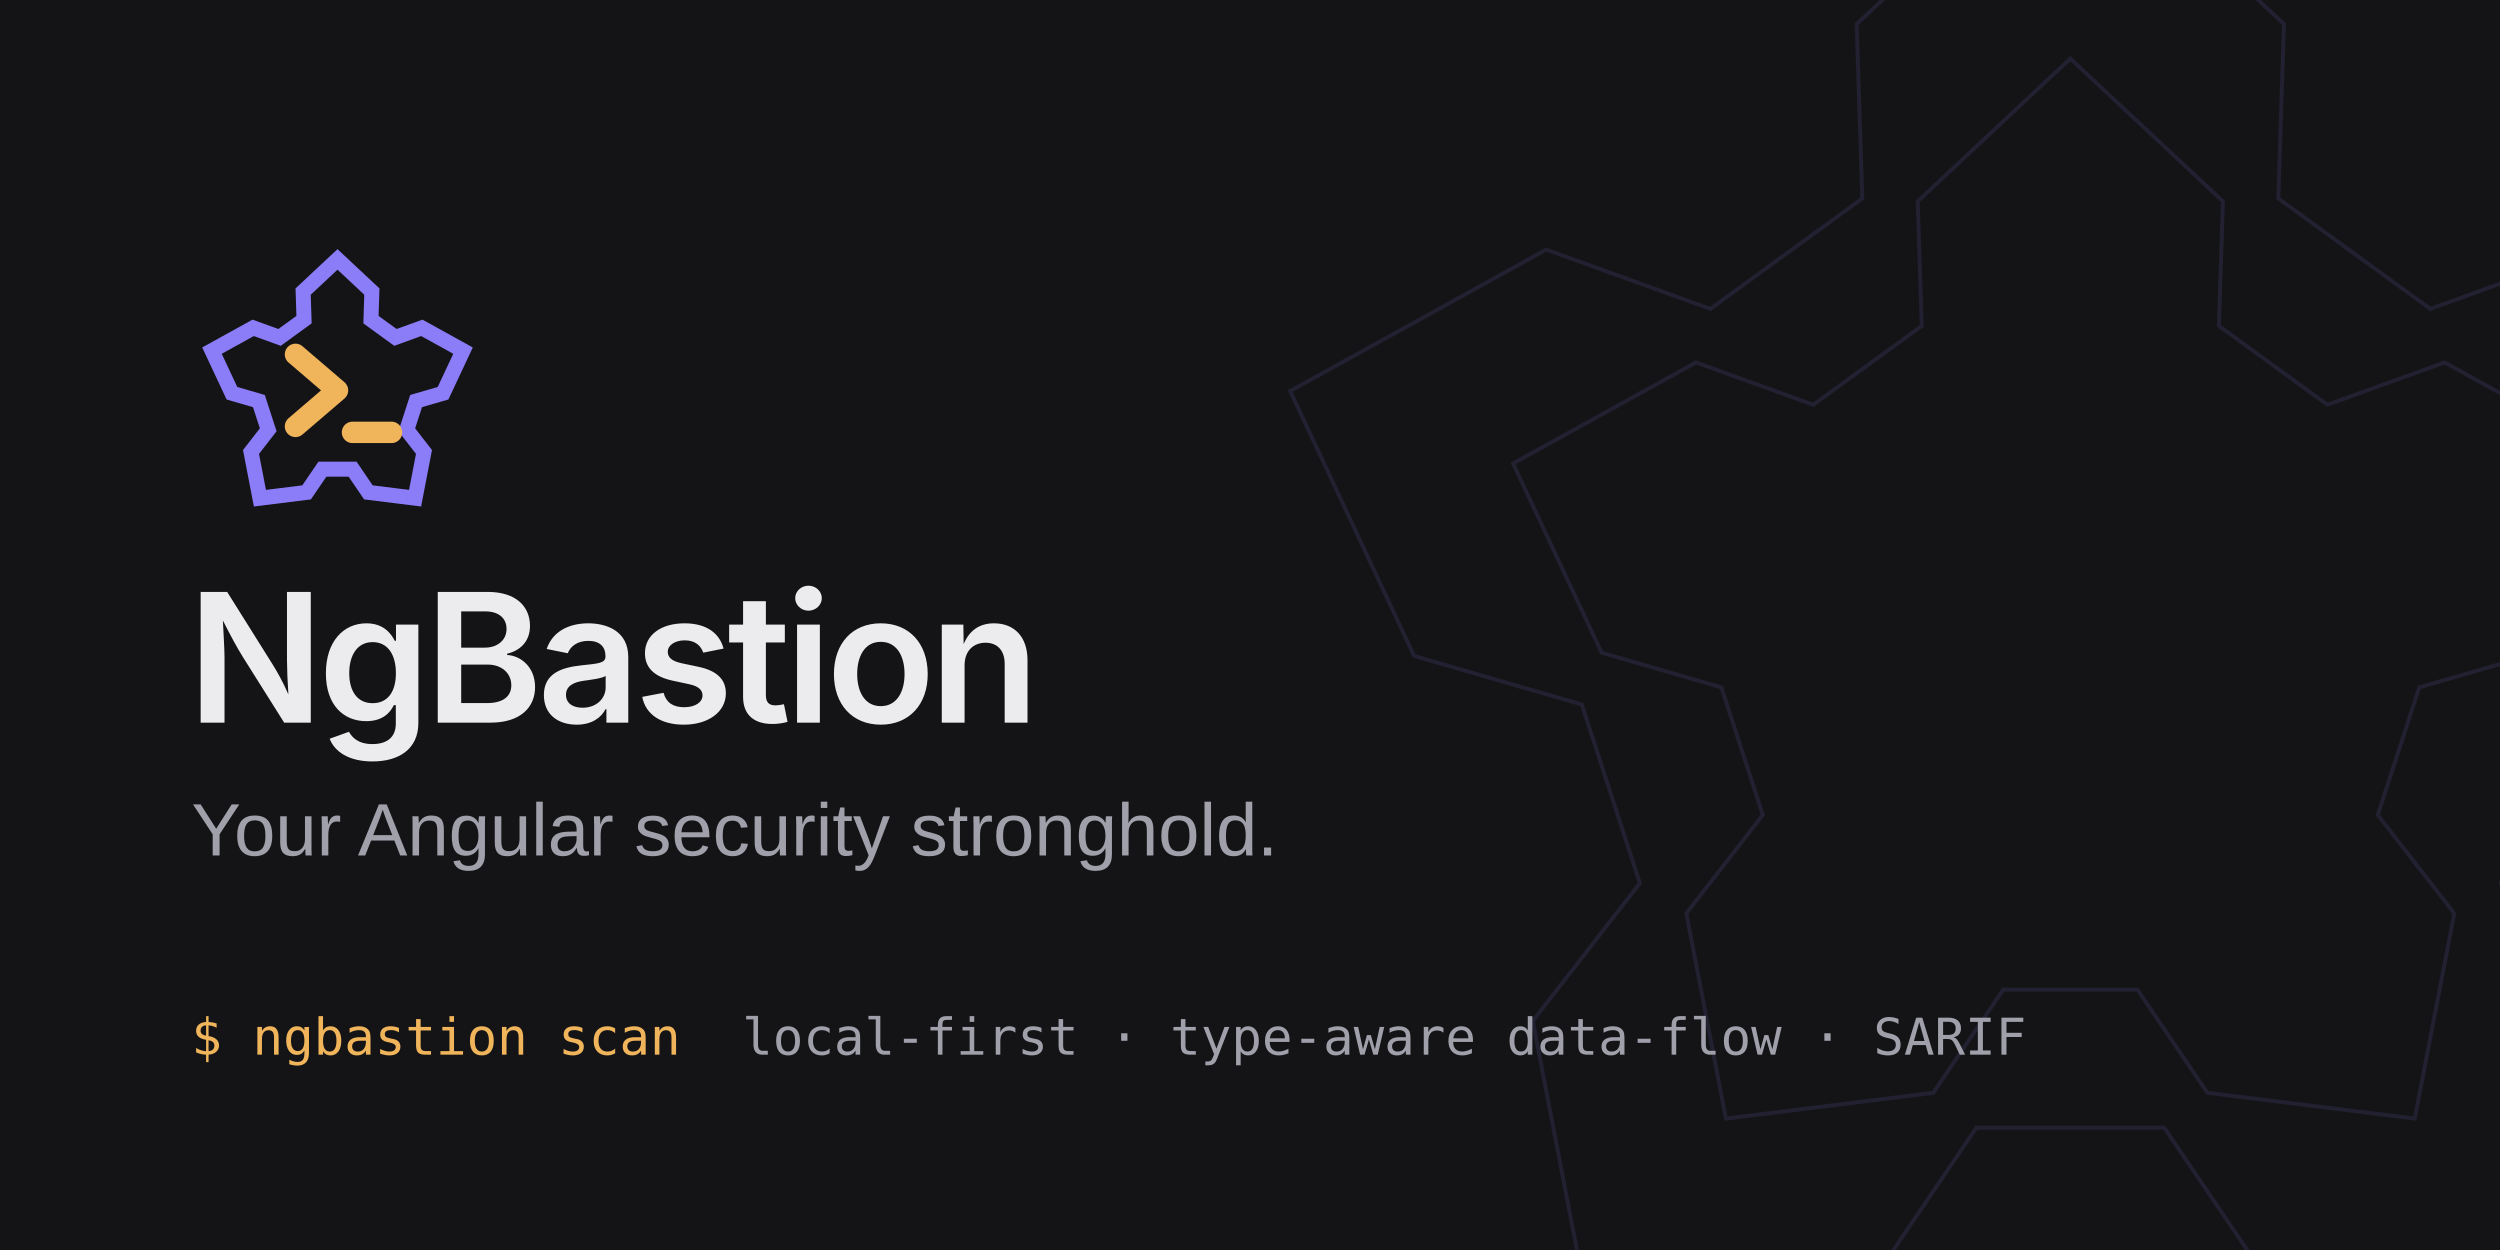
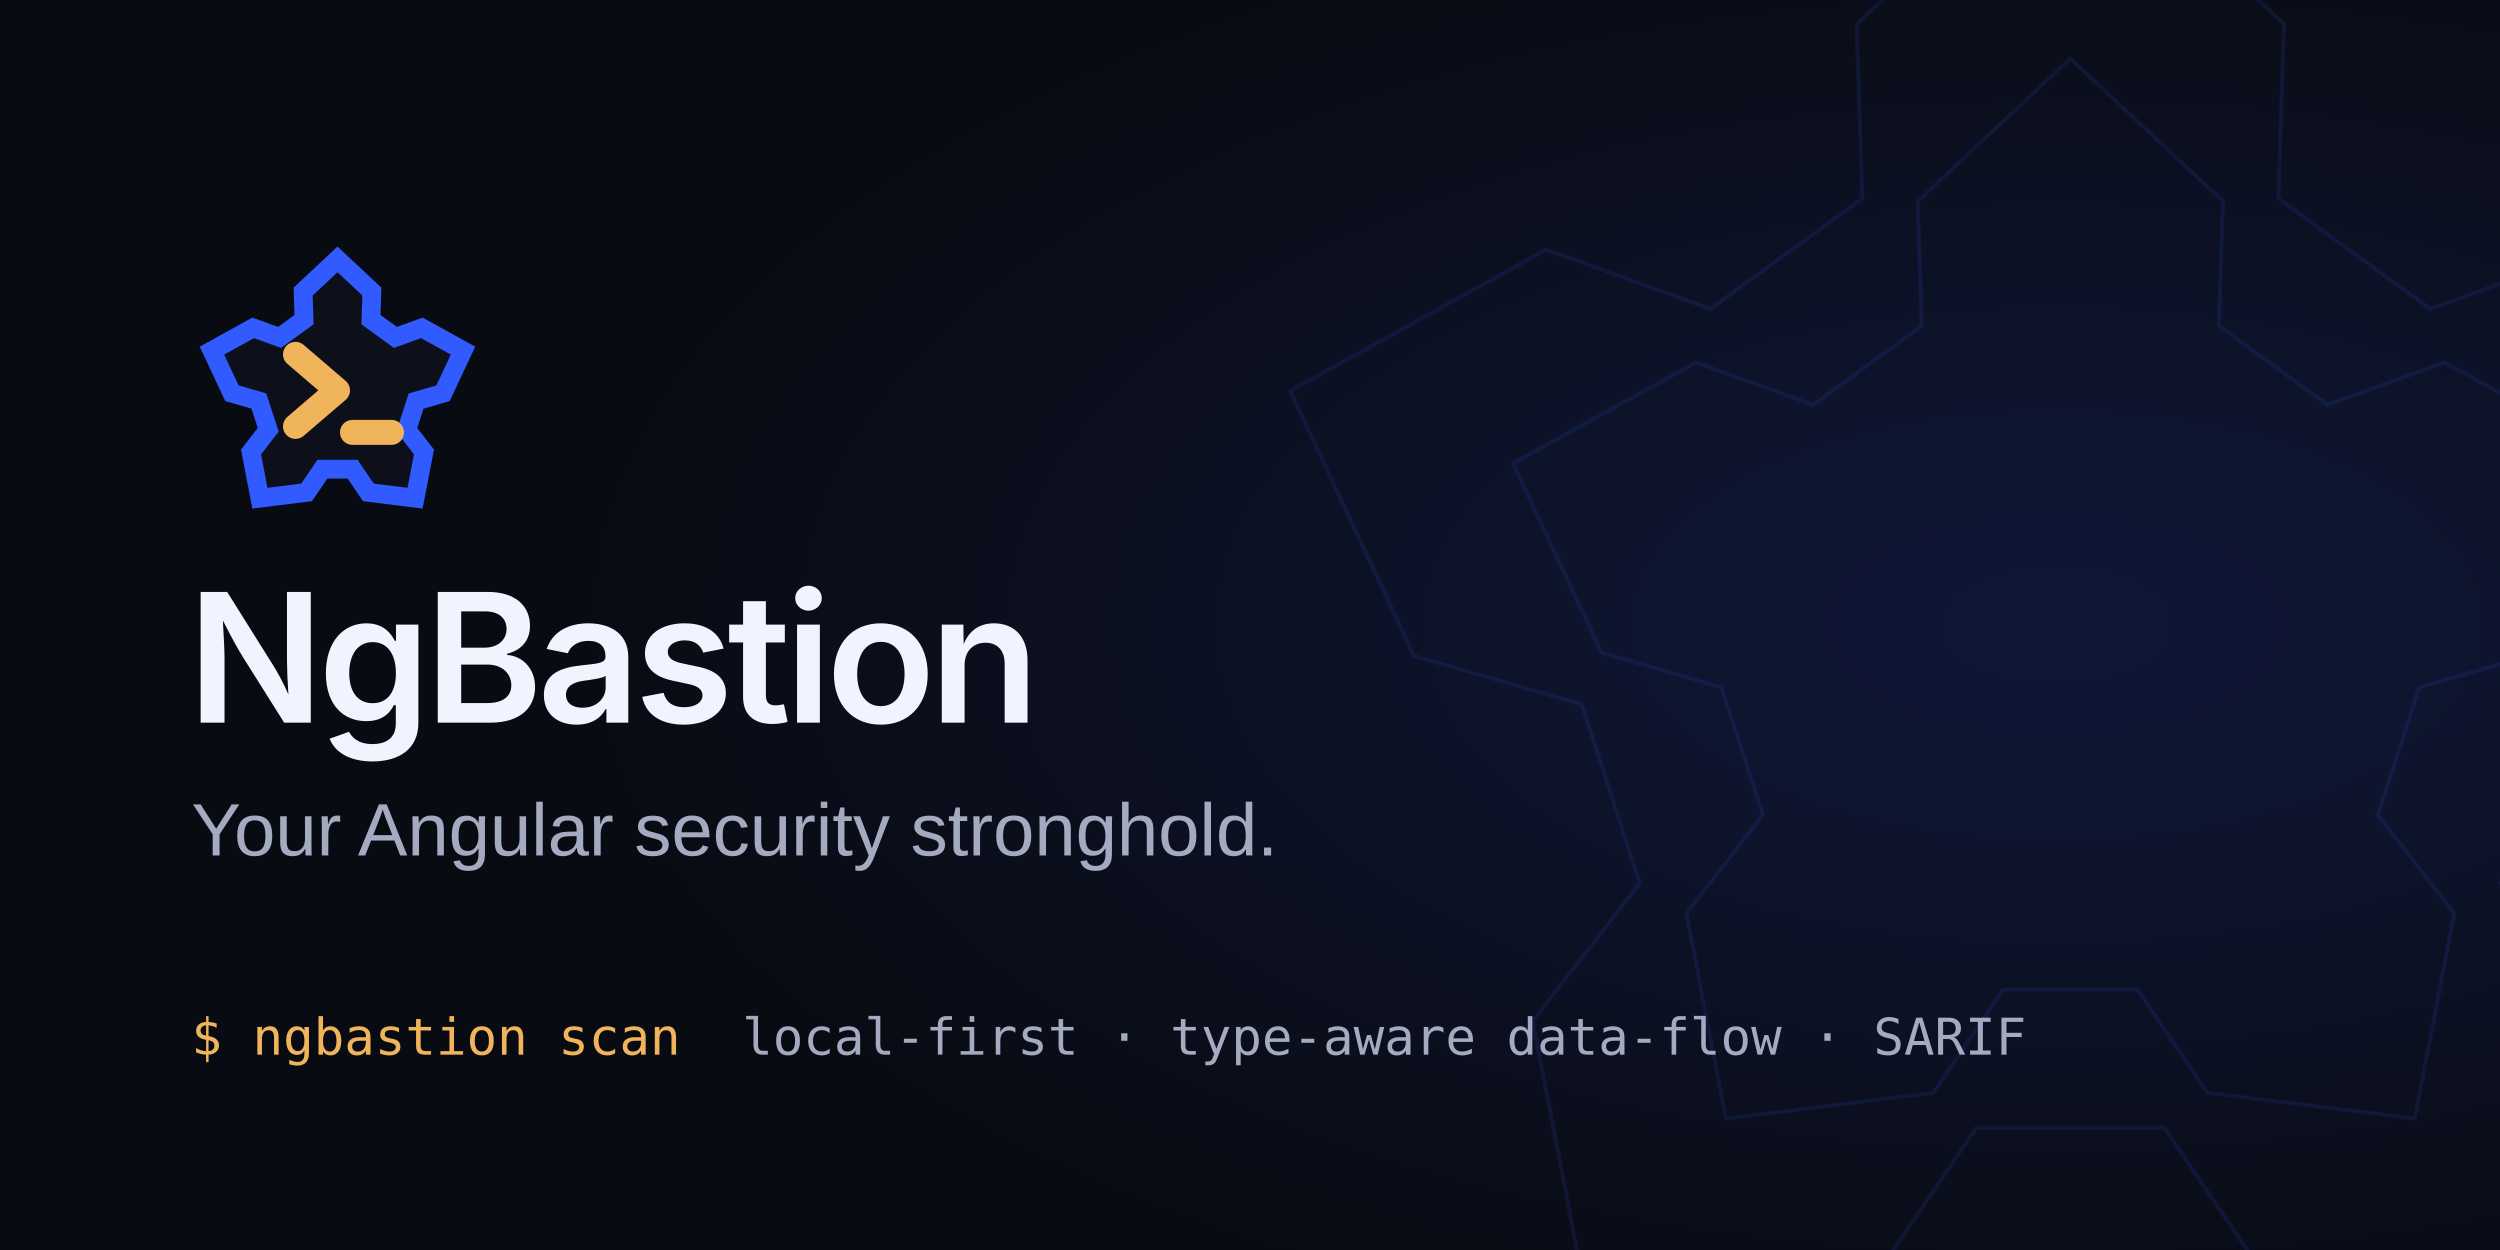
<svg xmlns="http://www.w3.org/2000/svg" viewBox="0 0 1280 640" width="1280" height="640" role="img" aria-label="NgBastion — Your Angular security stronghold.">
-   <rect width="1280" height="640" fill="#141417" />
-   <g opacity="0.12" stroke="#8b7cf8" fill="none" stroke-width="2">
+   <defs>
+     <radialGradient id="glow" cx="0.82" cy="0.5" r="0.6">
+       <stop offset="0" stop-color="#315bff" stop-opacity="0.16" />
+       <stop offset="1" stop-color="#315bff" stop-opacity="0" />
+     </radialGradient>
+   </defs>
+   <rect width="1280" height="640" fill="#090b12" />
+   <rect width="1280" height="640" fill="url(#glow)" />
+   <g opacity="0.12" stroke="#315bff" fill="none" stroke-width="2">
    <polygon points="953.50,101.61 950.61,12.31 1060.00,-90.00 1169.39,12.31 1166.50,101.61 1244.30,158.14 1328.34,127.79 1459.44,200.21 1395.95,335.86 1310.12,360.71 1280.40,452.17 1335.24,522.72 1306.87,669.79 1158.24,651.32 1108.08,577.37 1011.92,577.37 961.76,651.32 813.13,669.79 784.76,522.72 839.60,452.17 809.88,360.71 724.05,335.86 660.56,200.21 791.66,127.79 875.70,158.14" />
    <polygon points="983.93,166.86 981.86,103.08 1060.00,30.00 1138.14,103.08 1136.07,166.86 1191.64,207.24 1251.67,185.56 1345.32,237.29 1299.96,334.19 1238.66,351.94 1217.43,417.27 1256.60,467.66 1236.34,572.71 1130.17,559.51 1094.35,506.69 1025.65,506.69 989.83,559.51 883.66,572.71 863.40,467.66 902.57,417.27 881.34,351.94 820.04,334.19 774.68,237.29 868.33,185.56 928.36,207.24" />
  </g>
  <g transform="translate(96 120) scale(2.4)">
-     <polygon points="24.86,18.19 24.67,12.20 32.00,5.34 39.33,12.20 39.14,18.19 44.36,21.98 49.99,19.94 58.78,24.80 54.52,33.89 48.77,35.56 46.78,41.69 50.45,46.42 48.55,56.28 38.59,55.04 35.22,50.09 28.78,50.09 25.41,55.04 15.45,56.28 13.55,46.42 17.22,41.69 15.23,35.56 9.48,33.89 5.22,24.80 14.01,19.94 19.64,21.98" fill="#141417" stroke="#8b7cf8" stroke-width="3.2" stroke-linejoin="miter" />
-     <path d="M23.04 25.6 L32 33.28 L23.04 40.96" fill="none" stroke="#f0b45b" stroke-width="4.571" stroke-linecap="round" stroke-linejoin="round" />
-     <path d="M35.2 42.24 H43.52" stroke="#f0b45b" stroke-width="4.571" stroke-linecap="round" />
+     <polygon points="24.86,18.19 24.67,12.20 32.00,5.34 39.33,12.20 39.14,18.19 44.36,21.98 49.99,19.94 58.78,24.80 54.52,33.89 48.77,35.56 46.78,41.69 50.45,46.42 48.55,56.28 38.59,55.04 35.22,50.09 28.78,50.09 25.41,55.04 15.45,56.28 13.55,46.42 17.22,41.69 15.23,35.56 9.48,33.89 5.22,24.80 14.01,19.94 19.64,21.98" fill="#0d101a" stroke="#315bff" stroke-width="4" stroke-linejoin="miter" />
+     <path d="M23.04 25.6 L32 33.28 L23.04 40.96" fill="none" stroke="#f0b45b" stroke-width="5.333" stroke-linecap="round" stroke-linejoin="round" />
+     <path d="M35.2 42.24 H43.52" stroke="#f0b45b" stroke-width="5.333" stroke-linecap="round" />
  </g>
-   <text x="96" y="370" font-family="'Geist', 'Inter', 'Helvetica Neue', Arial, sans-serif" font-size="92" font-weight="600" letter-spacing="-3" fill="#ececee">NgBastion</text>
-   <text x="98" y="438" font-family="'Helvetica Neue', Arial, sans-serif" font-size="38" fill="#a0a0ab">Your Angular security stronghold.</text>
+   <text x="96" y="370" font-family="'Geist', 'Inter', 'Helvetica Neue', Arial, sans-serif" font-size="92" font-weight="600" letter-spacing="-3" fill="#f1f4ff">NgBastion</text>
+   <text x="98" y="438" font-family="'Helvetica Neue', Arial, sans-serif" font-size="38" fill="#a4abc0">Your Angular security stronghold.</text>
  <text x="98" y="540" font-family="Menlo, 'DejaVu Sans Mono', monospace" font-size="26" fill="#f0b45b">$ ngbastion scan</text>
-   <text x="380" y="540" font-family="Menlo, 'DejaVu Sans Mono', monospace" font-size="26" fill="#a0a0ab">local-first · type-aware data-flow · SARIF</text>
+   <text x="380" y="540" font-family="Menlo, 'DejaVu Sans Mono', monospace" font-size="26" fill="#a4abc0">local-first · type-aware data-flow · SARIF</text>
</svg>
